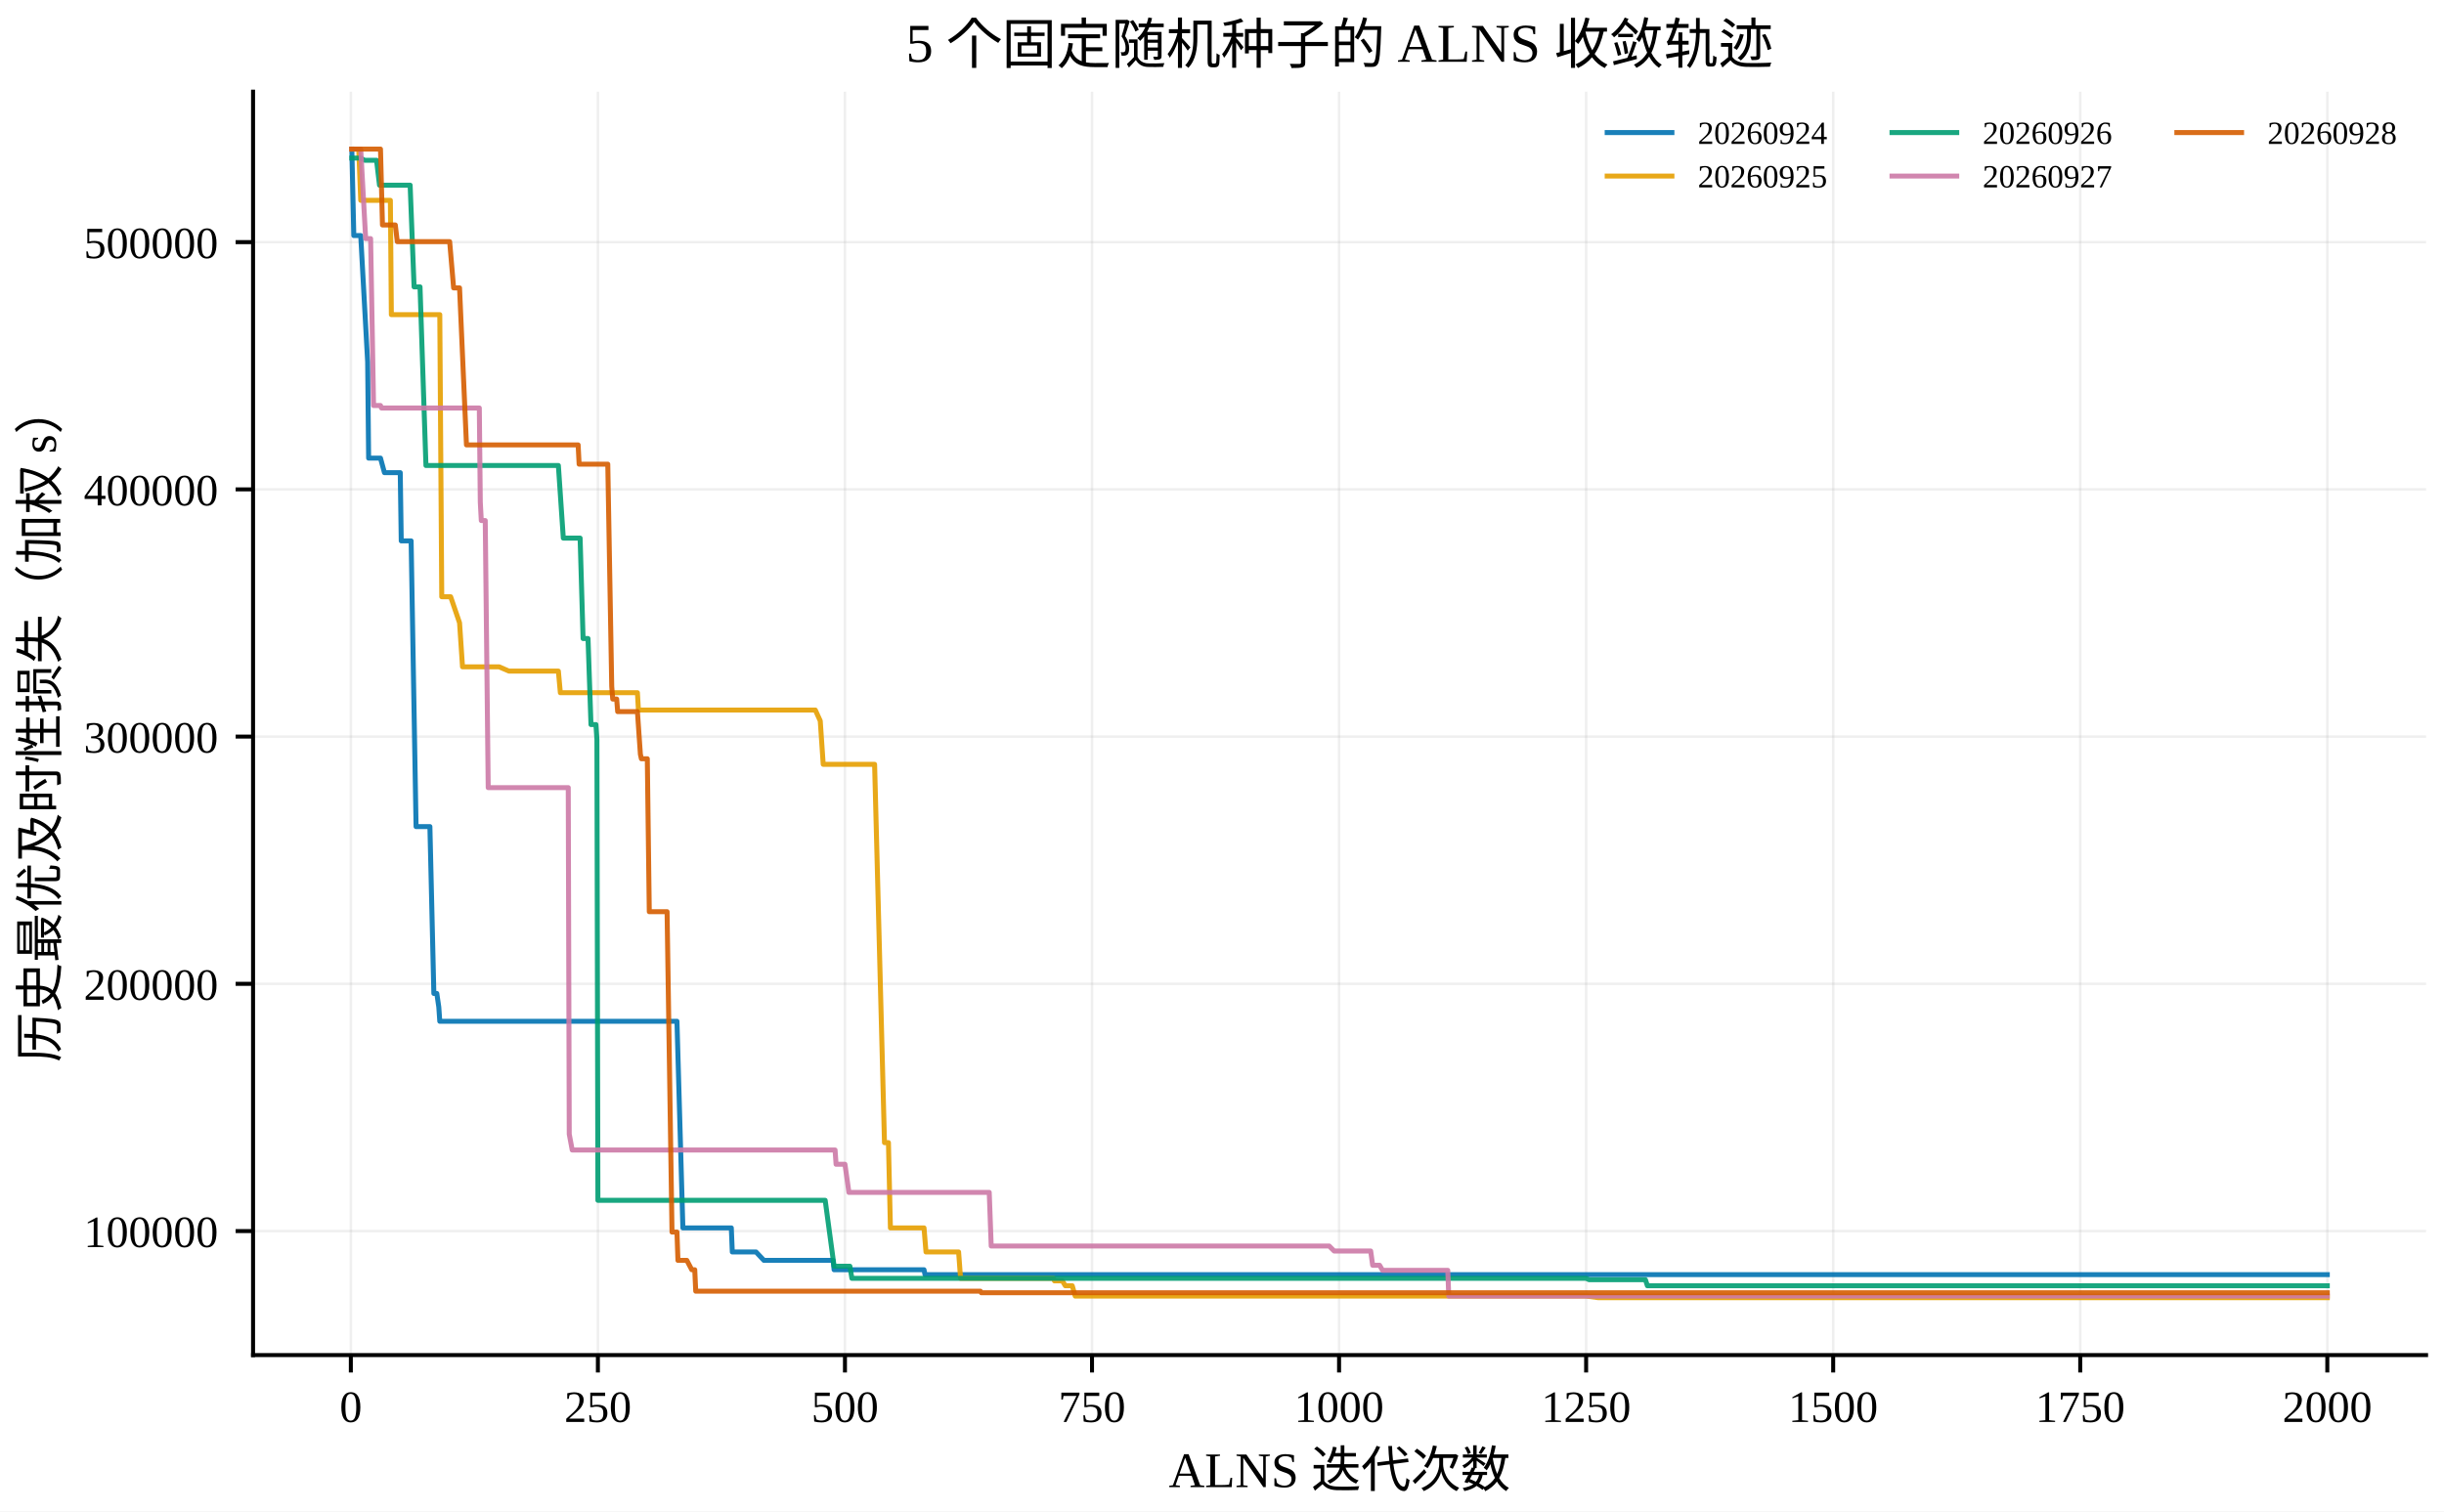
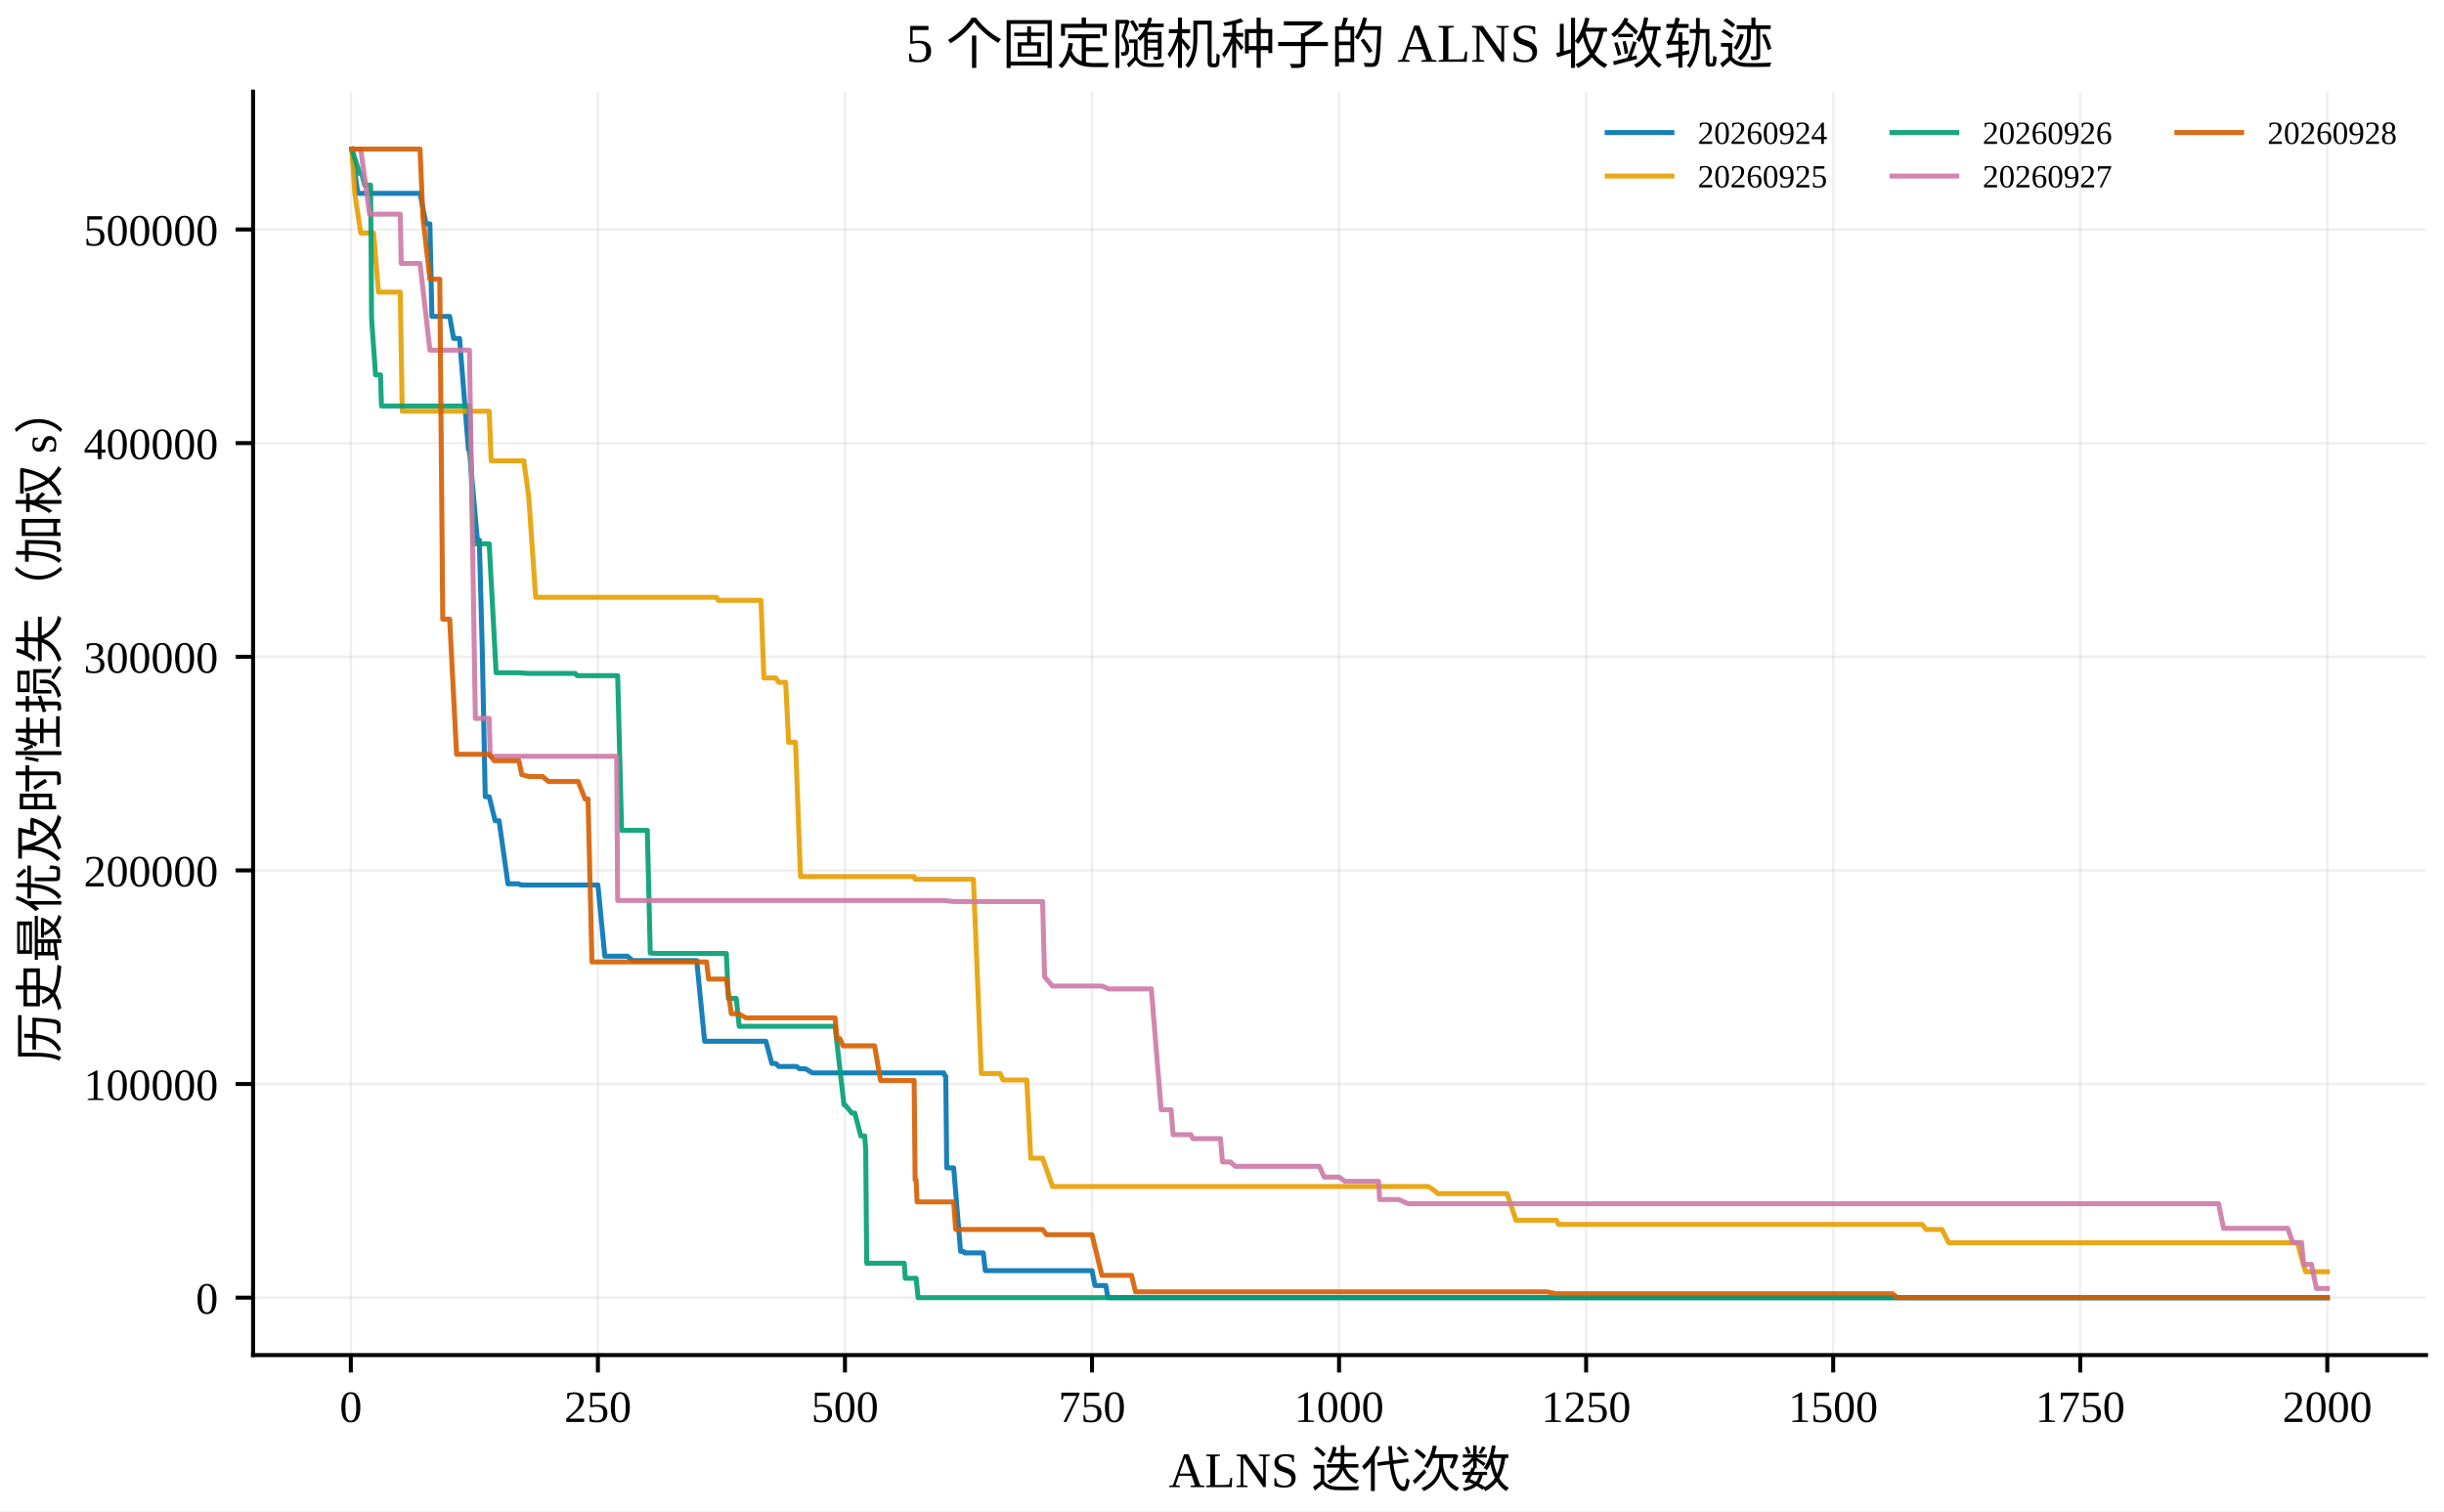
<svg xmlns="http://www.w3.org/2000/svg" xmlns:xlink="http://www.w3.org/1999/xlink" width="490.8pt" height="303.6pt" viewBox="0 0 490.8 303.6" version="1.1">
  <defs>
    <style type="text/css">*{stroke-linejoin: round; stroke-linecap: butt}</style>
  </defs>
  <g id="figure_1">
    <g id="patch_1">
      <path d="M 0 303.6  L 490.8 303.6  L 490.8 0  L 0 0  z " style="fill: #ffffff" />
    </g>
    <g id="axes_1">
      <g id="patch_2">
        <path d="M 50.819 272.187  L 487.2 272.187  L 487.2 18.409  L 50.819 18.409  z " style="fill: #ffffff" />
      </g>
      <g id="matplotlib.axis_1">
        <g id="xtick_1">
          <g id="line2d_1">
-             <path d="M 70.456 272.187  L 70.456 18.409  " clip-path="url(#p4d290bd37a)" style="fill: none; stroke: #b0b0b0; stroke-opacity: 0.2; stroke-width: 0.5; stroke-linecap: square" />
+             <path d="M 70.456 272.187  L 70.456 18.409  " clip-path="url(#pbf909e1361)" style="fill: none; stroke: #b0b0b0; stroke-opacity: 0.2; stroke-width: 0.5; stroke-linecap: square" />
          </g>
          <g id="line2d_2">
            <defs>
-               <path id="ma333118a8b" d="M 0 0  L 0 3.5  " style="stroke: #000000; stroke-width: 0.8" />
+               <path id="m3dbbd9846c" d="M 0 0  L 0 3.5  " style="stroke: #000000; stroke-width: 0.8" />
            </defs>
            <g>
-               <use xlink:href="#ma333118a8b" x="70.456" y="272.187" style="stroke: #000000; stroke-width: 0.8" />
+               <use xlink:href="#m3dbbd9846c" x="70.456" y="272.187" style="stroke: #000000; stroke-width: 0.8" />
            </g>
          </g>
          <g id="text_1">
            <text style="font: 9px 'SimSun', 'Times New Roman', 'Times', 'DejaVu Serif', serif; text-anchor: middle" x="70.456" y="285.621" transform="rotate(-0 70.45579 285.6206)">0</text>
          </g>
        </g>
        <g id="xtick_2">
          <g id="line2d_3">
-             <path d="M 120.069 272.187  L 120.069 18.409  " clip-path="url(#p4d290bd37a)" style="fill: none; stroke: #b0b0b0; stroke-opacity: 0.2; stroke-width: 0.5; stroke-linecap: square" />
+             <path d="M 120.069 272.187  L 120.069 18.409  " clip-path="url(#pbf909e1361)" style="fill: none; stroke: #b0b0b0; stroke-opacity: 0.2; stroke-width: 0.5; stroke-linecap: square" />
          </g>
          <g id="line2d_4">
            <g>
-               <use xlink:href="#ma333118a8b" x="120.069" y="272.187" style="stroke: #000000; stroke-width: 0.8" />
+               <use xlink:href="#m3dbbd9846c" x="120.069" y="272.187" style="stroke: #000000; stroke-width: 0.8" />
            </g>
          </g>
          <g id="text_2">
            <text style="font: 9px 'SimSun', 'Times New Roman', 'Times', 'DejaVu Serif', serif; text-anchor: middle" x="120.069" y="285.621" transform="rotate(-0 120.0693 285.6206)">250</text>
          </g>
        </g>
        <g id="xtick_3">
          <g id="line2d_5">
-             <path d="M 169.683 272.187  L 169.683 18.409  " clip-path="url(#p4d290bd37a)" style="fill: none; stroke: #b0b0b0; stroke-opacity: 0.2; stroke-width: 0.5; stroke-linecap: square" />
+             <path d="M 169.683 272.187  L 169.683 18.409  " clip-path="url(#pbf909e1361)" style="fill: none; stroke: #b0b0b0; stroke-opacity: 0.2; stroke-width: 0.5; stroke-linecap: square" />
          </g>
          <g id="line2d_6">
            <g>
-               <use xlink:href="#ma333118a8b" x="169.683" y="272.187" style="stroke: #000000; stroke-width: 0.8" />
+               <use xlink:href="#m3dbbd9846c" x="169.683" y="272.187" style="stroke: #000000; stroke-width: 0.8" />
            </g>
          </g>
          <g id="text_3">
            <text style="font: 9px 'SimSun', 'Times New Roman', 'Times', 'DejaVu Serif', serif; text-anchor: middle" x="169.683" y="285.621" transform="rotate(-0 169.6828 285.6206)">500</text>
          </g>
        </g>
        <g id="xtick_4">
          <g id="line2d_7">
-             <path d="M 219.296 272.187  L 219.296 18.409  " clip-path="url(#p4d290bd37a)" style="fill: none; stroke: #b0b0b0; stroke-opacity: 0.2; stroke-width: 0.5; stroke-linecap: square" />
+             <path d="M 219.296 272.187  L 219.296 18.409  " clip-path="url(#pbf909e1361)" style="fill: none; stroke: #b0b0b0; stroke-opacity: 0.2; stroke-width: 0.5; stroke-linecap: square" />
          </g>
          <g id="line2d_8">
            <g>
-               <use xlink:href="#ma333118a8b" x="219.296" y="272.187" style="stroke: #000000; stroke-width: 0.8" />
+               <use xlink:href="#m3dbbd9846c" x="219.296" y="272.187" style="stroke: #000000; stroke-width: 0.8" />
            </g>
          </g>
          <g id="text_4">
            <text style="font: 9px 'SimSun', 'Times New Roman', 'Times', 'DejaVu Serif', serif; text-anchor: middle" x="219.296" y="285.621" transform="rotate(-0 219.2964 285.6206)">750</text>
          </g>
        </g>
        <g id="xtick_5">
          <g id="line2d_9">
-             <path d="M 268.91 272.187  L 268.91 18.409  " clip-path="url(#p4d290bd37a)" style="fill: none; stroke: #b0b0b0; stroke-opacity: 0.2; stroke-width: 0.5; stroke-linecap: square" />
+             <path d="M 268.91 272.187  L 268.91 18.409  " clip-path="url(#pbf909e1361)" style="fill: none; stroke: #b0b0b0; stroke-opacity: 0.2; stroke-width: 0.5; stroke-linecap: square" />
          </g>
          <g id="line2d_10">
            <g>
-               <use xlink:href="#ma333118a8b" x="268.91" y="272.187" style="stroke: #000000; stroke-width: 0.8" />
+               <use xlink:href="#m3dbbd9846c" x="268.91" y="272.187" style="stroke: #000000; stroke-width: 0.8" />
            </g>
          </g>
          <g id="text_5">
            <text style="font: 9px 'SimSun', 'Times New Roman', 'Times', 'DejaVu Serif', serif; text-anchor: middle" x="268.91" y="285.621" transform="rotate(-0 268.9099 285.6206)">1000</text>
          </g>
        </g>
        <g id="xtick_6">
          <g id="line2d_11">
-             <path d="M 318.523 272.187  L 318.523 18.409  " clip-path="url(#p4d290bd37a)" style="fill: none; stroke: #b0b0b0; stroke-opacity: 0.2; stroke-width: 0.5; stroke-linecap: square" />
+             <path d="M 318.523 272.187  L 318.523 18.409  " clip-path="url(#pbf909e1361)" style="fill: none; stroke: #b0b0b0; stroke-opacity: 0.2; stroke-width: 0.5; stroke-linecap: square" />
          </g>
          <g id="line2d_12">
            <g>
-               <use xlink:href="#ma333118a8b" x="318.523" y="272.187" style="stroke: #000000; stroke-width: 0.8" />
+               <use xlink:href="#m3dbbd9846c" x="318.523" y="272.187" style="stroke: #000000; stroke-width: 0.8" />
            </g>
          </g>
          <g id="text_6">
            <text style="font: 9px 'SimSun', 'Times New Roman', 'Times', 'DejaVu Serif', serif; text-anchor: middle" x="318.523" y="285.621" transform="rotate(-0 318.5234 285.6206)">1250</text>
          </g>
        </g>
        <g id="xtick_7">
          <g id="line2d_13">
-             <path d="M 368.137 272.187  L 368.137 18.409  " clip-path="url(#p4d290bd37a)" style="fill: none; stroke: #b0b0b0; stroke-opacity: 0.2; stroke-width: 0.5; stroke-linecap: square" />
+             <path d="M 368.137 272.187  L 368.137 18.409  " clip-path="url(#pbf909e1361)" style="fill: none; stroke: #b0b0b0; stroke-opacity: 0.2; stroke-width: 0.5; stroke-linecap: square" />
          </g>
          <g id="line2d_14">
            <g>
-               <use xlink:href="#ma333118a8b" x="368.137" y="272.187" style="stroke: #000000; stroke-width: 0.8" />
+               <use xlink:href="#m3dbbd9846c" x="368.137" y="272.187" style="stroke: #000000; stroke-width: 0.8" />
            </g>
          </g>
          <g id="text_7">
            <text style="font: 9px 'SimSun', 'Times New Roman', 'Times', 'DejaVu Serif', serif; text-anchor: middle" x="368.137" y="285.621" transform="rotate(-0 368.137 285.6206)">1500</text>
          </g>
        </g>
        <g id="xtick_8">
          <g id="line2d_15">
-             <path d="M 417.75 272.187  L 417.75 18.409  " clip-path="url(#p4d290bd37a)" style="fill: none; stroke: #b0b0b0; stroke-opacity: 0.2; stroke-width: 0.5; stroke-linecap: square" />
+             <path d="M 417.75 272.187  L 417.75 18.409  " clip-path="url(#pbf909e1361)" style="fill: none; stroke: #b0b0b0; stroke-opacity: 0.2; stroke-width: 0.5; stroke-linecap: square" />
          </g>
          <g id="line2d_16">
            <g>
-               <use xlink:href="#ma333118a8b" x="417.75" y="272.187" style="stroke: #000000; stroke-width: 0.8" />
+               <use xlink:href="#m3dbbd9846c" x="417.75" y="272.187" style="stroke: #000000; stroke-width: 0.8" />
            </g>
          </g>
          <g id="text_8">
            <text style="font: 9px 'SimSun', 'Times New Roman', 'Times', 'DejaVu Serif', serif; text-anchor: middle" x="417.75" y="285.621" transform="rotate(-0 417.7505 285.6206)">1750</text>
          </g>
        </g>
        <g id="xtick_9">
          <g id="line2d_17">
-             <path d="M 467.364 272.187  L 467.364 18.409  " clip-path="url(#p4d290bd37a)" style="fill: none; stroke: #b0b0b0; stroke-opacity: 0.2; stroke-width: 0.5; stroke-linecap: square" />
+             <path d="M 467.364 272.187  L 467.364 18.409  " clip-path="url(#pbf909e1361)" style="fill: none; stroke: #b0b0b0; stroke-opacity: 0.2; stroke-width: 0.5; stroke-linecap: square" />
          </g>
          <g id="line2d_18">
            <g>
-               <use xlink:href="#ma333118a8b" x="467.364" y="272.187" style="stroke: #000000; stroke-width: 0.8" />
+               <use xlink:href="#m3dbbd9846c" x="467.364" y="272.187" style="stroke: #000000; stroke-width: 0.8" />
            </g>
          </g>
          <g id="text_9">
            <text style="font: 9px 'SimSun', 'Times New Roman', 'Times', 'DejaVu Serif', serif; text-anchor: middle" x="467.364" y="285.621" transform="rotate(-0 467.364 285.6206)">2000</text>
          </g>
        </g>
        <g id="text_10">
          <text style="font: 10px 'SimSun', 'Times New Roman', 'Times', 'DejaVu Serif', serif; text-anchor: middle" x="269.009" y="298.71" transform="rotate(-0 269.0091 298.7105)">ALNS 迭代次数</text>
        </g>
      </g>
      <g id="matplotlib.axis_2">
        <g id="ytick_1">
          <g id="line2d_19">
-             <path d="M 50.819 247.274  L 487.2 247.274  " clip-path="url(#p4d290bd37a)" style="fill: none; stroke: #b0b0b0; stroke-opacity: 0.2; stroke-width: 0.5; stroke-linecap: square" />
+             <path d="M 50.819 260.652  L 487.2 260.652  " clip-path="url(#pbf909e1361)" style="fill: none; stroke: #b0b0b0; stroke-opacity: 0.2; stroke-width: 0.5; stroke-linecap: square" />
          </g>
          <g id="line2d_20">
            <defs>
-               <path id="m9f2ea6ef9b" d="M 0 0  L -3.5 0  " style="stroke: #000000; stroke-width: 0.8" />
+               <path id="m45d6b2a477" d="M 0 0  L -3.5 0  " style="stroke: #000000; stroke-width: 0.8" />
            </defs>
            <g>
-               <use xlink:href="#m9f2ea6ef9b" x="50.819" y="247.274" style="stroke: #000000; stroke-width: 0.8" />
+               <use xlink:href="#m45d6b2a477" x="50.819" y="260.652" style="stroke: #000000; stroke-width: 0.8" />
            </g>
          </g>
          <g id="text_11">
-             <text style="font: 9px 'SimSun', 'Times New Roman', 'Times', 'DejaVu Serif', serif; text-anchor: end" x="43.819" y="250.491" transform="rotate(-0 43.81875 250.4911)">100000</text>
+             <text style="font: 9px 'SimSun', 'Times New Roman', 'Times', 'DejaVu Serif', serif; text-anchor: end" x="43.819" y="263.868" transform="rotate(-0 43.81875 263.8684)">0</text>
          </g>
        </g>
        <g id="ytick_2">
          <g id="line2d_21">
-             <path d="M 50.819 197.615  L 487.2 197.615  " clip-path="url(#p4d290bd37a)" style="fill: none; stroke: #b0b0b0; stroke-opacity: 0.2; stroke-width: 0.5; stroke-linecap: square" />
+             <path d="M 50.819 217.74  L 487.2 217.74  " clip-path="url(#pbf909e1361)" style="fill: none; stroke: #b0b0b0; stroke-opacity: 0.2; stroke-width: 0.5; stroke-linecap: square" />
          </g>
          <g id="line2d_22">
            <g>
-               <use xlink:href="#m9f2ea6ef9b" x="50.819" y="197.615" style="stroke: #000000; stroke-width: 0.8" />
+               <use xlink:href="#m45d6b2a477" x="50.819" y="217.74" style="stroke: #000000; stroke-width: 0.8" />
            </g>
          </g>
          <g id="text_12">
-             <text style="font: 9px 'SimSun', 'Times New Roman', 'Times', 'DejaVu Serif', serif; text-anchor: end" x="43.819" y="200.831" transform="rotate(-0 43.81875 200.8314)">200000</text>
+             <text style="font: 9px 'SimSun', 'Times New Roman', 'Times', 'DejaVu Serif', serif; text-anchor: end" x="43.819" y="220.957" transform="rotate(-0 43.81875 220.9572)">100000</text>
          </g>
        </g>
        <g id="ytick_3">
          <g id="line2d_23">
-             <path d="M 50.819 147.955  L 487.2 147.955  " clip-path="url(#p4d290bd37a)" style="fill: none; stroke: #b0b0b0; stroke-opacity: 0.2; stroke-width: 0.5; stroke-linecap: square" />
+             <path d="M 50.819 174.829  L 487.2 174.829  " clip-path="url(#pbf909e1361)" style="fill: none; stroke: #b0b0b0; stroke-opacity: 0.2; stroke-width: 0.5; stroke-linecap: square" />
          </g>
          <g id="line2d_24">
            <g>
-               <use xlink:href="#m9f2ea6ef9b" x="50.819" y="147.955" style="stroke: #000000; stroke-width: 0.8" />
+               <use xlink:href="#m45d6b2a477" x="50.819" y="174.829" style="stroke: #000000; stroke-width: 0.8" />
            </g>
          </g>
          <g id="text_13">
-             <text style="font: 9px 'SimSun', 'Times New Roman', 'Times', 'DejaVu Serif', serif; text-anchor: end" x="43.819" y="151.172" transform="rotate(-0 43.81875 151.1717)">300000</text>
+             <text style="font: 9px 'SimSun', 'Times New Roman', 'Times', 'DejaVu Serif', serif; text-anchor: end" x="43.819" y="178.046" transform="rotate(-0 43.81875 178.0459)">200000</text>
          </g>
        </g>
        <g id="ytick_4">
          <g id="line2d_25">
-             <path d="M 50.819 98.295  L 487.2 98.295  " clip-path="url(#p4d290bd37a)" style="fill: none; stroke: #b0b0b0; stroke-opacity: 0.2; stroke-width: 0.5; stroke-linecap: square" />
+             <path d="M 50.819 131.918  L 487.2 131.918  " clip-path="url(#pbf909e1361)" style="fill: none; stroke: #b0b0b0; stroke-opacity: 0.2; stroke-width: 0.5; stroke-linecap: square" />
          </g>
          <g id="line2d_26">
            <g>
-               <use xlink:href="#m9f2ea6ef9b" x="50.819" y="98.295" style="stroke: #000000; stroke-width: 0.8" />
+               <use xlink:href="#m45d6b2a477" x="50.819" y="131.918" style="stroke: #000000; stroke-width: 0.8" />
            </g>
          </g>
          <g id="text_14">
-             <text style="font: 9px 'SimSun', 'Times New Roman', 'Times', 'DejaVu Serif', serif; text-anchor: end" x="43.819" y="101.512" transform="rotate(-0 43.81875 101.512)">400000</text>
+             <text style="font: 9px 'SimSun', 'Times New Roman', 'Times', 'DejaVu Serif', serif; text-anchor: end" x="43.819" y="135.135" transform="rotate(-0 43.81875 135.1347)">300000</text>
          </g>
        </g>
        <g id="ytick_5">
          <g id="line2d_27">
-             <path d="M 50.819 48.635  L 487.2 48.635  " clip-path="url(#p4d290bd37a)" style="fill: none; stroke: #b0b0b0; stroke-opacity: 0.2; stroke-width: 0.5; stroke-linecap: square" />
+             <path d="M 50.819 89.007  L 487.2 89.007  " clip-path="url(#pbf909e1361)" style="fill: none; stroke: #b0b0b0; stroke-opacity: 0.2; stroke-width: 0.5; stroke-linecap: square" />
          </g>
          <g id="line2d_28">
            <g>
-               <use xlink:href="#m9f2ea6ef9b" x="50.819" y="48.635" style="stroke: #000000; stroke-width: 0.8" />
+               <use xlink:href="#m45d6b2a477" x="50.819" y="89.007" style="stroke: #000000; stroke-width: 0.8" />
            </g>
          </g>
          <g id="text_15">
-             <text style="font: 9px 'SimSun', 'Times New Roman', 'Times', 'DejaVu Serif', serif; text-anchor: end" x="43.819" y="51.852" transform="rotate(-0 43.81875 51.85225)">500000</text>
-           </g>
-         </g>
-         <g id="text_16">
+             <text style="font: 9px 'SimSun', 'Times New Roman', 'Times', 'DejaVu Serif', serif; text-anchor: end" x="43.819" y="92.223" transform="rotate(-0 43.81875 92.22344)">400000</text>
+           </g>
+         </g>
+         <g id="ytick_6">
+           <g id="line2d_29">
+             <path d="M 50.819 46.095  L 487.2 46.095  " clip-path="url(#pbf909e1361)" style="fill: none; stroke: #b0b0b0; stroke-opacity: 0.2; stroke-width: 0.5; stroke-linecap: square" />
+           </g>
+           <g id="line2d_30">
+             <g>
+               <use xlink:href="#m45d6b2a477" x="50.819" y="46.095" style="stroke: #000000; stroke-width: 0.8" />
+             </g>
+           </g>
+           <g id="text_16">
+             <text style="font: 9px 'SimSun', 'Times New Roman', 'Times', 'DejaVu Serif', serif; text-anchor: end" x="43.819" y="49.312" transform="rotate(-0 43.81875 49.31219)">500000</text>
+           </g>
+         </g>
+         <g id="text_17">
          <text style="font: 10px 'SimSun', 'Times New Roman', 'Times', 'DejaVu Serif', serif; text-anchor: middle" x="11.53" y="145.298" transform="rotate(-90 11.52969 145.2978)">历史最优及时性损失（加权 s）</text>
        </g>
      </g>
-       <g id="line2d_29">
-         <path d="M 70.654 29.944  L 71.051 47.316  L 72.44 47.316  L 73.83 72.691  L 74.028 92.021  L 76.409 92.021  L 77.203 94.938  L 80.378 94.938  L 80.577 108.645  L 82.561 108.645  L 83.554 166.033  L 86.332 166.033  L 87.126 199.551  L 87.721 199.551  L 88.118 202.266  L 88.317 205.138  L 135.946 205.138  L 137.136 246.643  L 146.861 246.643  L 147.059 251.473  L 151.822 251.473  L 153.41 253.164  L 167.301 253.164  L 167.5 255.047  L 185.559 255.047  L 185.758 256.031  L 467.364 256.031  L 467.364 256.031  " clip-path="url(#p4d290bd37a)" style="fill: none; stroke: #0072b2; stroke-opacity: 0.9; stroke-linecap: square" />
-       </g>
-       <g id="line2d_30">
-         <path d="M 70.654 29.944  L 72.043 29.944  L 72.44 40.239  L 78.394 40.239  L 78.592 63.201  L 88.317 63.201  L 88.714 119.867  L 90.5 119.867  L 92.286 125.098  L 92.881 133.94  L 100.224 133.94  L 102.208 134.801  L 112.131 134.801  L 112.528 139.142  L 128.007 139.142  L 128.206 142.621  L 163.729 142.621  L 164.721 144.799  L 165.317 153.527  L 175.636 153.527  L 177.621 229.519  L 178.415 229.519  L 178.812 246.643  L 185.559 246.643  L 185.956 251.473  L 192.505 251.473  L 192.902 256.771  L 211.557 256.771  L 211.755 257.282  L 213.343 257.282  L 213.938 258.265  L 215.327 258.265  L 215.923 260.336  L 318.523 260.336  L 320.905 260.652  L 467.364 260.652  L 467.364 260.652  " clip-path="url(#p4d290bd37a)" style="fill: none; stroke: #e69f00; stroke-opacity: 0.9; stroke-linecap: square" />
-       </g>
      <g id="line2d_31">
-         <path d="M 70.654 31.752  L 72.44 31.752  L 73.234 32.198  L 75.616 32.198  L 76.211 37.194  L 82.363 37.194  L 83.157 57.623  L 84.348 57.623  L 85.538 93.504  L 112.131 93.504  L 113.123 108.086  L 116.497 108.086  L 117.093 128.258  L 118.085 128.258  L 118.68 145.541  L 119.672 145.541  L 119.871 148.518  L 120.069 241.102  L 165.714 241.102  L 167.5 254.34  L 170.675 254.34  L 171.072 256.771  L 318.523 256.771  L 319.119 257.05  L 330.431 257.05  L 330.828 258.265  L 467.364 258.265  L 467.364 258.265  " clip-path="url(#p4d290bd37a)" style="fill: none; stroke: #009e73; stroke-opacity: 0.9; stroke-linecap: square" />
+         <path d="M 70.654 29.944  L 71.845 38.84  L 84.348 38.84  L 85.538 44.956  L 86.332 44.956  L 86.729 63.554  L 90.301 63.554  L 91.095 67.984  L 92.286 67.984  L 94.072 90.33  L 94.27 90.33  L 95.858 108.467  L 96.255 108.467  L 96.85 130.598  L 97.446 160.023  L 98.239 160.023  L 99.43 164.855  L 100.224 164.855  L 102.01 177.532  L 104.193 177.532  L 104.59 177.768  L 120.069 177.768  L 121.458 192.07  L 126.023 192.07  L 127.015 192.951  L 139.915 192.951  L 141.502 209.155  L 153.807 209.155  L 154.997 213.622  L 155.791 213.622  L 156.386 214.22  L 159.959 214.22  L 160.554 214.676  L 161.745 214.676  L 163.134 215.507  L 189.528 215.507  L 189.727 216.028  L 189.925 216.186  L 190.124 234.58  L 191.513 234.58  L 192.902 251.359  L 193.497 251.359  L 193.696 251.663  L 197.466 251.663  L 197.863 255.226  L 219.296 255.226  L 219.892 258.222  L 222.075 258.222  L 222.472 260.652  L 467.364 260.652  L 467.364 260.652  " clip-path="url(#pbf909e1361)" style="fill: none; stroke: #0072b2; stroke-opacity: 0.9; stroke-linecap: square" />
      </g>
      <g id="line2d_32">
-         <path d="M 70.654 29.944  L 72.44 29.944  L 73.433 47.931  L 74.425 47.931  L 75.02 81.452  L 76.409 81.452  L 76.608 81.952  L 96.255 81.952  L 96.453 100.868  L 96.652 104.562  L 97.446 104.562  L 98.041 158.204  L 114.116 158.204  L 114.314 227.801  L 114.91 230.996  L 167.698 230.996  L 167.897 233.86  L 169.683 233.86  L 170.477 239.512  L 198.657 239.512  L 199.054 250.284  L 266.925 250.284  L 267.918 251.282  L 275.26 251.282  L 275.657 254.147  L 277.047 254.147  L 277.642 255.166  L 290.74 255.166  L 290.938 260.336  L 467.364 260.336  L 467.364 260.336  " clip-path="url(#p4d290bd37a)" style="fill: none; stroke: #cc79a7; stroke-opacity: 0.9; stroke-linecap: square" />
+         <path d="M 70.654 29.944  L 71.25 38.84  L 72.44 46.809  L 75.02 46.809  L 76.013 58.681  L 80.378 58.681  L 80.775 82.597  L 98.239 82.597  L 98.636 92.559  L 105.185 92.559  L 106.178 99.745  L 107.567 119.977  L 143.884 119.977  L 144.281 120.588  L 152.814 120.588  L 153.41 136.173  L 155.791 136.173  L 156.386 137.054  L 157.776 137.054  L 158.371 149.113  L 159.76 149.113  L 160.752 176.078  L 183.575 176.078  L 183.773 176.614  L 195.482 176.614  L 197.07 215.631  L 200.84 215.631  L 201.436 216.934  L 206.198 216.934  L 206.992 232.637  L 209.374 232.637  L 211.358 238.325  L 286.771 238.325  L 287.763 238.91  L 288.755 239.759  L 302.647 239.759  L 304.433 245.101  L 312.57 245.101  L 312.967 245.936  L 385.998 245.936  L 386.792 246.958  L 389.967 246.958  L 391.356 249.636  L 461.41 249.636  L 462.006 251.986  L 462.998 255.444  L 467.364 255.444  L 467.364 255.444  " clip-path="url(#pbf909e1361)" style="fill: none; stroke: #e69f00; stroke-opacity: 0.9; stroke-linecap: square" />
      </g>
      <g id="line2d_33">
-         <path d="M 70.654 29.944  L 76.409 29.944  L 76.806 45.188  L 79.386 45.188  L 79.783 48.539  L 90.301 48.539  L 91.095 57.828  L 92.286 57.828  L 93.675 89.366  L 116.1 89.366  L 116.299 93.236  L 122.054 93.236  L 122.848 137.884  L 123.046 140.414  L 123.84 140.414  L 124.038 142.934  L 128.007 142.934  L 128.603 151.505  L 128.801 152.408  L 129.992 152.408  L 130.389 183.127  L 133.961 183.127  L 134.953 247.478  L 135.946 247.478  L 136.144 253.164  L 137.93 253.164  L 138.922 255.047  L 139.518 255.047  L 139.716 259.353  L 196.871 259.353  L 197.07 259.668  L 467.364 259.668  L 467.364 259.668  " clip-path="url(#p4d290bd37a)" style="fill: none; stroke: #d55e00; stroke-opacity: 0.9; stroke-linecap: square" />
+         <path d="M 70.654 29.944  L 72.242 34.876  L 72.639 34.876  L 73.234 37.181  L 74.425 37.181  L 74.623 64.044  L 75.417 75.298  L 76.409 75.298  L 76.608 81.552  L 94.27 81.552  L 95.064 109.23  L 98.239 109.23  L 99.629 135.13  L 104.193 135.13  L 106.178 135.267  L 115.505 135.267  L 115.902 135.718  L 124.038 135.718  L 124.832 166.78  L 129.992 166.78  L 130.587 191.429  L 131.977 191.524  L 145.868 191.524  L 146.265 200.542  L 147.853 200.542  L 148.448 206.151  L 167.698 206.151  L 169.484 221.907  L 169.683 221.907  L 171.072 223.584  L 171.667 223.584  L 172.858 228.167  L 173.652 228.167  L 173.85 230.96  L 174.049 253.74  L 181.59 253.74  L 181.789 256.759  L 183.972 256.759  L 184.368 260.652  L 467.364 260.652  L 467.364 260.652  " clip-path="url(#pbf909e1361)" style="fill: none; stroke: #009e73; stroke-opacity: 0.9; stroke-linecap: square" />
+       </g>
+       <g id="line2d_34">
+         <path d="M 70.654 29.944  L 72.44 29.944  L 74.226 43.021  L 80.378 43.021  L 80.577 52.913  L 84.348 52.913  L 86.332 70.333  L 94.27 70.333  L 95.461 144.298  L 98.239 144.298  L 98.438 151.911  L 123.84 151.911  L 124.038 180.877  L 189.528 180.877  L 191.513 181.088  L 209.374 181.088  L 209.771 196.206  L 211.358 198.06  L 221.281 198.06  L 222.67 198.642  L 231.204 198.642  L 233.188 222.905  L 235.173 222.905  L 235.57 227.912  L 239.142 227.912  L 239.539 228.717  L 245.095 228.717  L 245.492 233.39  L 247.08 233.39  L 248.072 234.279  L 264.941 234.279  L 265.933 236.439  L 268.91 236.439  L 270.101 237.289  L 276.848 237.289  L 277.047 240.935  L 280.817 240.935  L 282.802 241.785  L 445.534 241.785  L 446.526 246.726  L 459.426 246.726  L 460.418 249.582  L 462.204 249.582  L 462.601 253.972  L 464.189 253.972  L 465.181 258.808  L 467.364 258.808  L 467.364 258.808  " clip-path="url(#pbf909e1361)" style="fill: none; stroke: #cc79a7; stroke-opacity: 0.9; stroke-linecap: square" />
+       </g>
+       <g id="line2d_35">
+         <path d="M 70.654 29.944  L 84.348 29.944  L 84.943 43.765  L 86.332 56.073  L 88.317 56.073  L 88.912 124.371  L 90.301 124.371  L 91.69 151.505  L 98.239 151.505  L 99.232 152.805  L 104.193 152.805  L 104.788 155.593  L 106.178 155.974  L 108.956 155.974  L 110.147 156.971  L 116.1 156.971  L 117.489 160.478  L 118.085 160.478  L 118.879 193.217  L 141.899 193.217  L 142.296 196.663  L 145.868 196.663  L 146.861 203.617  L 148.25 203.617  L 149.837 204.448  L 167.698 204.448  L 168.095 208.64  L 168.691 208.64  L 169.286 210.069  L 175.636 210.069  L 176.827 217.024  L 183.575 217.024  L 183.773 236.97  L 183.972 236.97  L 184.17 241.418  L 191.513 241.418  L 191.91 246.955  L 209.374 246.955  L 210.167 248.004  L 219.296 248.004  L 221.281 256.173  L 227.235 256.173  L 228.028 259.485  L 310.585 259.485  L 312.57 259.868  L 380.044 259.868  L 381.036 260.652  L 467.364 260.652  L 467.364 260.652  " clip-path="url(#pbf909e1361)" style="fill: none; stroke: #d55e00; stroke-opacity: 0.9; stroke-linecap: square" />
      </g>
      <g id="patch_3">
        <path d="M 50.819 272.187  L 50.819 18.409  " style="fill: none; stroke: #000000; stroke-width: 0.8; stroke-linejoin: miter; stroke-linecap: square" />
      </g>
      <g id="patch_4">
        <path d="M 50.819 272.187  L 487.2 272.187  " style="fill: none; stroke: #000000; stroke-width: 0.8; stroke-linejoin: miter; stroke-linecap: square" />
      </g>
-       <g id="text_17">
+       <g id="text_18">
        <text style="font: 11px 'SimSun', 'Times New Roman', 'Times', 'DejaVu Serif', serif; text-anchor: middle" x="269.009" y="12.409" transform="rotate(-0 269.0091 12.40859)">5 个固定随机种子的 ALNS 收敛轨迹</text>
      </g>
      <g id="legend_1">
-         <g id="line2d_34">
+         <g id="line2d_36">
          <path d="M 322.75 26.63  L 329.25 26.63  L 335.75 26.63  " style="fill: none; stroke: #0072b2; stroke-opacity: 0.9; stroke-linecap: square" />
        </g>
-         <g id="text_18">
+         <g id="text_19">
          <text style="font: 6.5px 'SimSun', 'Times New Roman', 'Times', 'DejaVu Serif', serif; text-anchor: start" x="340.95" y="28.905" transform="rotate(-0 340.9495 28.90508)">20260924</text>
        </g>
-         <g id="line2d_35">
+         <g id="line2d_37">
          <path d="M 322.75 35.364  L 329.25 35.364  L 335.75 35.364  " style="fill: none; stroke: #e69f00; stroke-opacity: 0.9; stroke-linecap: square" />
        </g>
-         <g id="text_19">
+         <g id="text_20">
          <text style="font: 6.5px 'SimSun', 'Times New Roman', 'Times', 'DejaVu Serif', serif; text-anchor: start" x="340.95" y="37.639" transform="rotate(-0 340.9495 37.63945)">20260925</text>
        </g>
-         <g id="line2d_36">
+         <g id="line2d_38">
          <path d="M 379.95 26.63  L 386.45 26.63  L 392.95 26.63  " style="fill: none; stroke: #009e73; stroke-opacity: 0.9; stroke-linecap: square" />
        </g>
-         <g id="text_20">
+         <g id="text_21">
          <text style="font: 6.5px 'SimSun', 'Times New Roman', 'Times', 'DejaVu Serif', serif; text-anchor: start" x="398.15" y="28.905" transform="rotate(-0 398.1495 28.90508)">20260926</text>
        </g>
-         <g id="line2d_37">
+         <g id="line2d_39">
          <path d="M 379.95 35.364  L 386.45 35.364  L 392.95 35.364  " style="fill: none; stroke: #cc79a7; stroke-opacity: 0.9; stroke-linecap: square" />
        </g>
-         <g id="text_21">
+         <g id="text_22">
          <text style="font: 6.5px 'SimSun', 'Times New Roman', 'Times', 'DejaVu Serif', serif; text-anchor: start" x="398.15" y="37.639" transform="rotate(-0 398.1495 37.63945)">20260927</text>
        </g>
-         <g id="line2d_38">
+         <g id="line2d_40">
          <path d="M 437.15 26.63  L 443.65 26.63  L 450.15 26.63  " style="fill: none; stroke: #d55e00; stroke-opacity: 0.9; stroke-linecap: square" />
        </g>
-         <g id="text_22">
+         <g id="text_23">
          <text style="font: 6.5px 'SimSun', 'Times New Roman', 'Times', 'DejaVu Serif', serif; text-anchor: start" x="455.35" y="28.905" transform="rotate(-0 455.3495 28.90508)">20260928</text>
        </g>
      </g>
    </g>
  </g>
  <defs>
-     <clipPath id="p4d290bd37a">
+     <clipPath id="pbf909e1361">
      <rect x="50.819" y="18.409" width="436.381" height="253.778" />
    </clipPath>
  </defs>
</svg>
